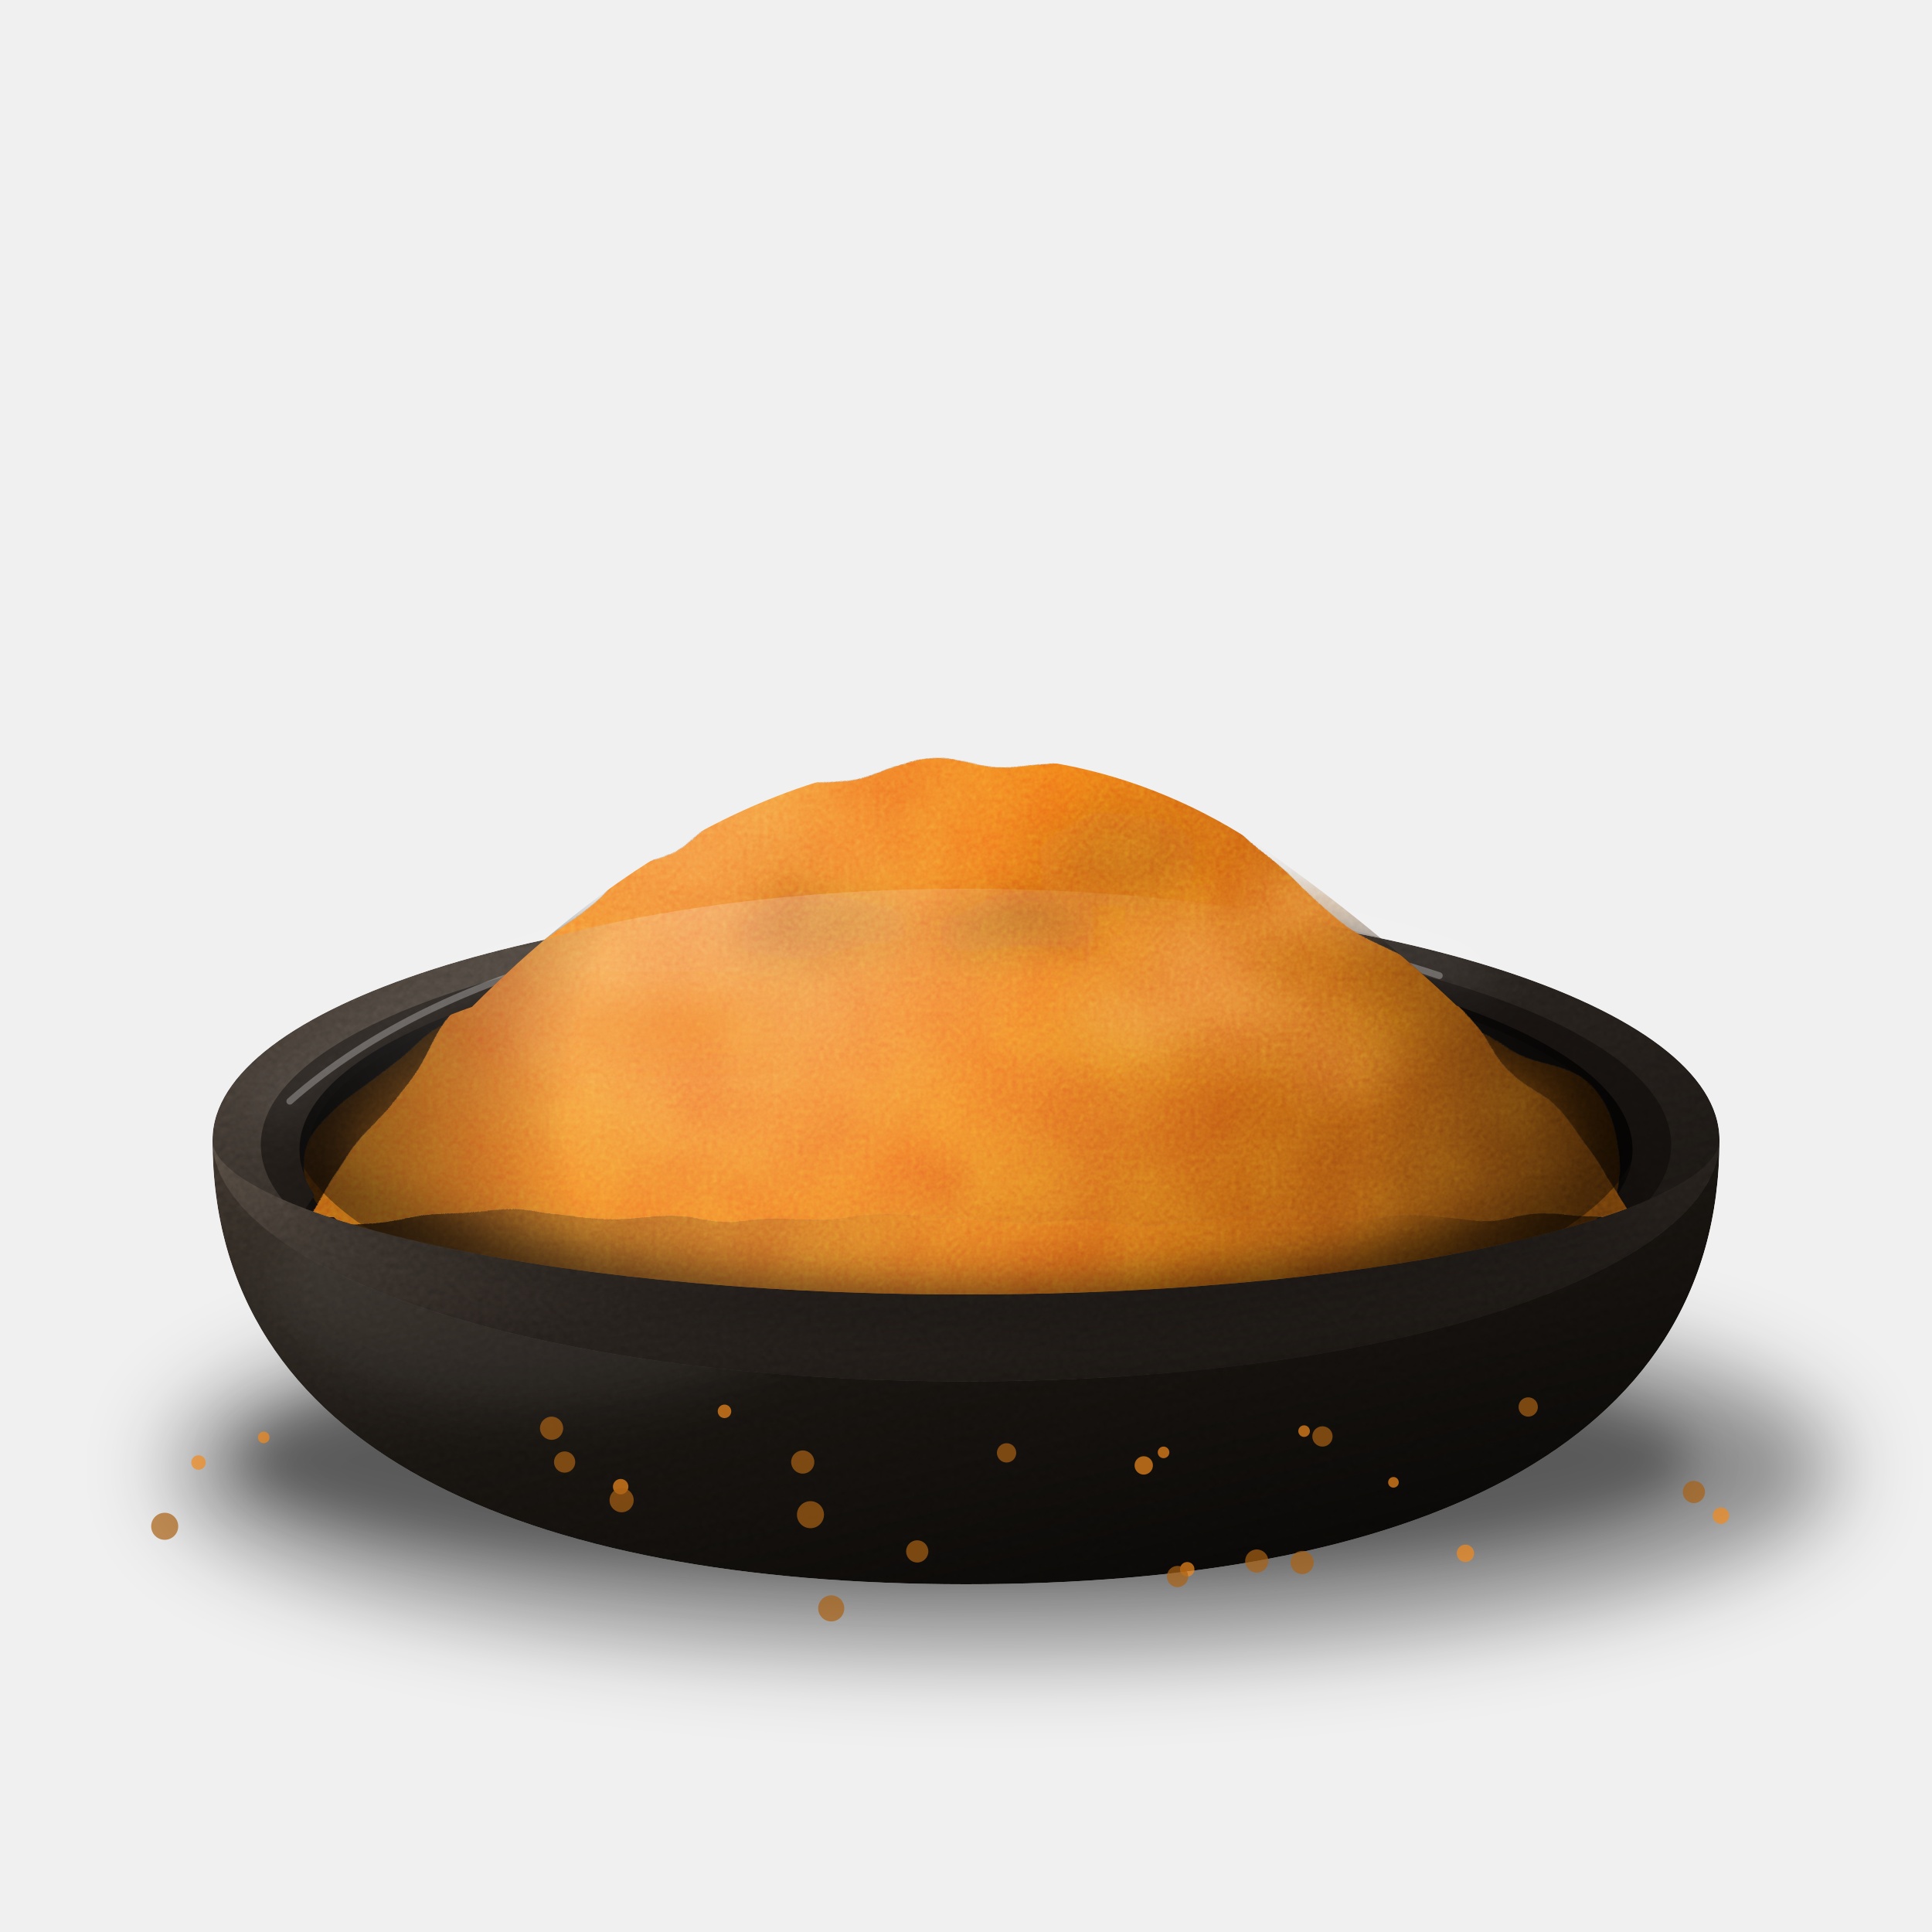
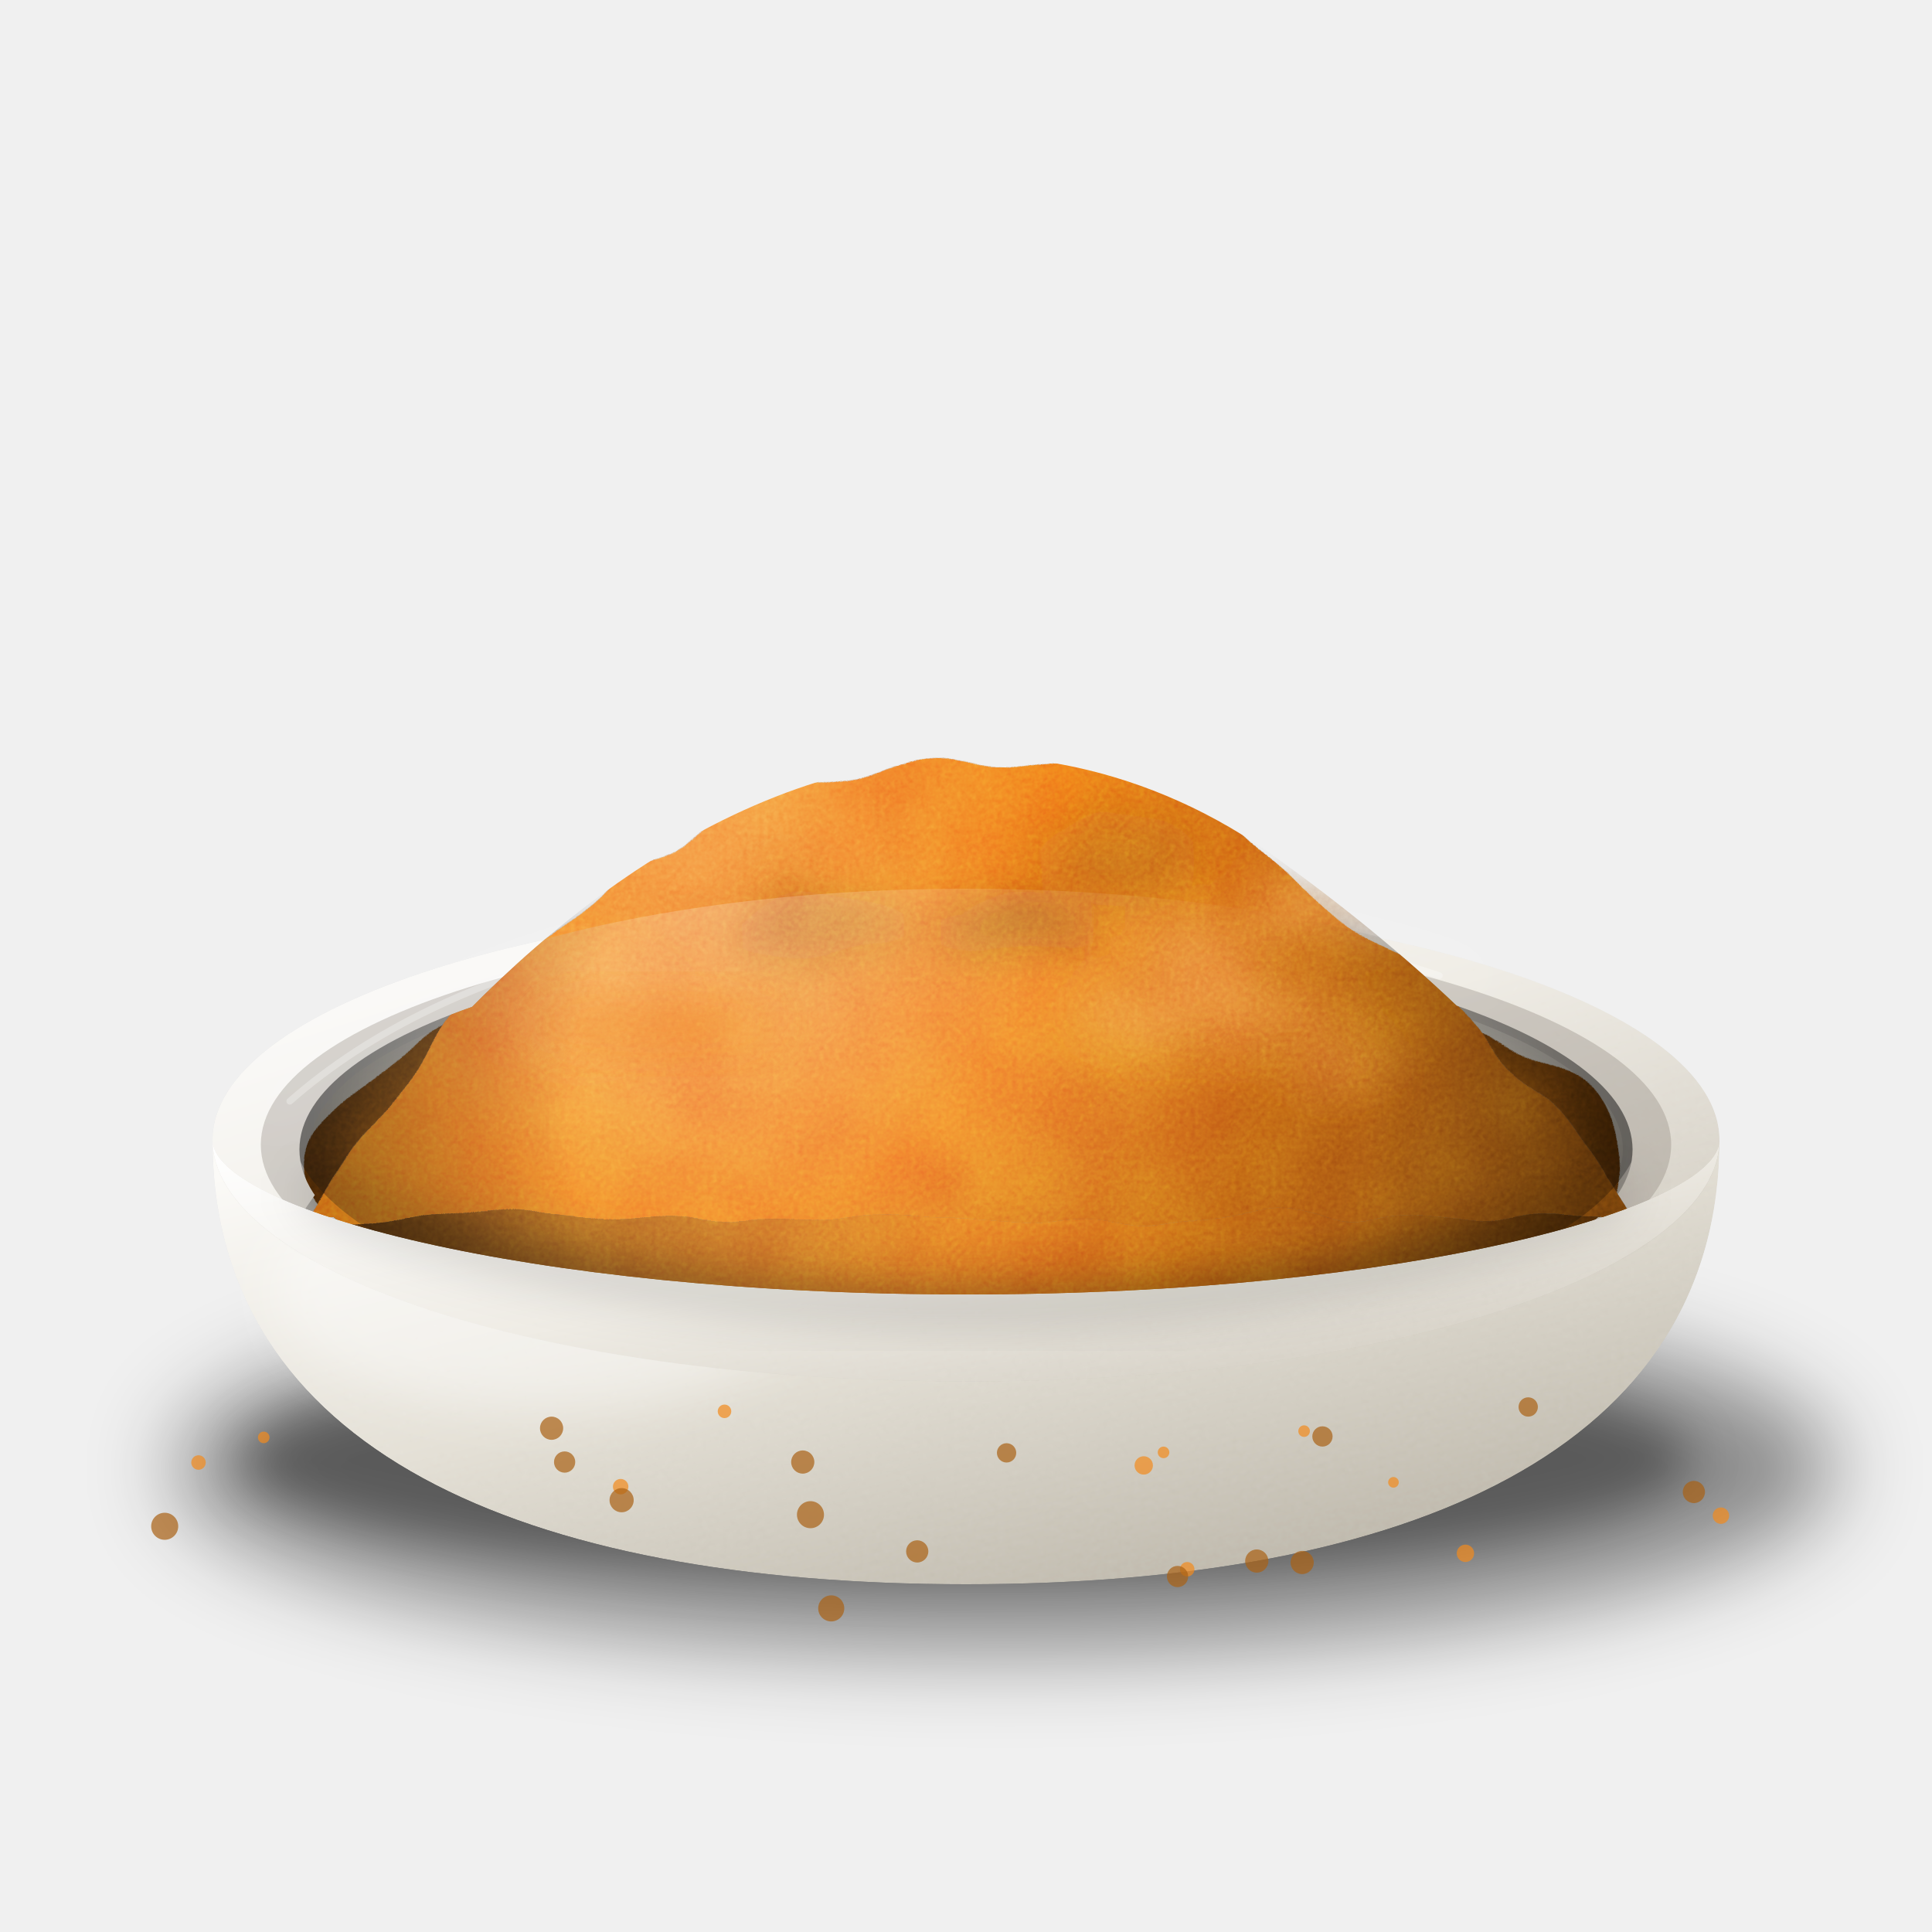
<svg xmlns="http://www.w3.org/2000/svg" viewBox="0 0 400 400" class="" role="presentation" aria-hidden="true" data-bowl="sea-buckthorn-powder">
  <defs>
    <filter id="b-sea-buckthorn-powder-soft" x="-20%" y="-40%" width="140%" height="180%">
      <feGaussianBlur stdDeviation="5" />
    </filter>
    <filter id="b-sea-buckthorn-powder-ground" x="-20%" y="-50%" width="140%" height="200%">
      <feGaussianBlur stdDeviation="9" />
    </filter>
    <filter id="b-sea-buckthorn-powder-stone" x="0" y="0" width="100%" height="100%" color-interpolation-filters="sRGB">
      <feTurbulence type="fractalNoise" baseFrequency="0.75" numOctaves="2" seed="3033" result="n" />
-       <feColorMatrix in="n" type="matrix" values="0.33 0.33 0.33 0 0  0.33 0.33 0.33 0 0  0.33 0.33 0.33 0 0  0 0 0 0 0.2" result="g" />
+       <feColorMatrix in="n" type="matrix" values="0.33 0.33 0.33 0 0  0.33 0.33 0.33 0 0  0.33 0.33 0.33 0 0  0 0 0 0 0.07" result="g" />
      <feBlend in="g" in2="SourceGraphic" mode="overlay" result="b" />
      <feComposite in="b" in2="SourceGraphic" operator="in" />
    </filter>
    <linearGradient id="b-sea-buckthorn-powder-body" x1="0.1" y1="0" x2="0.9" y2="1">
-       <stop offset="0" stop-color="#3d352e" />
-       <stop offset="0.45" stop-color="#1a1612" />
-       <stop offset="1" stop-color="#070605" />
+       <stop offset="0" stop-color="#fbfaf7" />
+       <stop offset="0.45" stop-color="#e4e0d6" />
+       <stop offset="1" stop-color="#b6b0a3" />
    </linearGradient>
    <linearGradient id="b-sea-buckthorn-powder-rim" x1="0" y1="0" x2="1" y2="1">
-       <stop offset="0" stop-color="#5a5047" />
-       <stop offset="0.5" stop-color="#2a2420" />
-       <stop offset="1" stop-color="#14110e" />
+       <stop offset="0" stop-color="#ffffff" />
+       <stop offset="0.5" stop-color="#efece5" />
+       <stop offset="1" stop-color="#cbc5b9" />
    </linearGradient>
    <linearGradient id="b-sea-buckthorn-powder-wall" x1="0" y1="0" x2="0" y2="1">
-       <stop offset="0" stop-color="#2e2823" />
-       <stop offset="0.55" stop-color="#100d0b" />
-       <stop offset="1" stop-color="#070605" />
+       <stop offset="0" stop-color="#ebe7de" />
+       <stop offset="0.55" stop-color="#cdc7bb" />
+       <stop offset="1" stop-color="#b0a99c" />
    </linearGradient>
  </defs>
  <ellipse cx="208" cy="304" rx="172" ry="38" fill="#000" opacity="0.42" filter="url(#b-sea-buckthorn-powder-ground)" />
  <ellipse cx="200" cy="302" rx="150" ry="24" fill="#000" opacity="0.35" filter="url(#b-sea-buckthorn-powder-soft)" />
  <path d="M 44 236 C 44 300, 108 328, 200 328 C 292 328, 356 300, 356 236 Z" fill="url(#b-sea-buckthorn-powder-body)" filter="url(#b-sea-buckthorn-powder-stone)" />
-   <ellipse cx="112" cy="266" rx="56" ry="26" fill="#fff" opacity="0.06" filter="url(#b-sea-buckthorn-powder-soft)" />
+   <ellipse cx="112" cy="266" rx="56" ry="26" fill="#fff" opacity="0.4" filter="url(#b-sea-buckthorn-powder-soft)" />
  <ellipse cx="200" cy="236" rx="156" ry="50" fill="url(#b-sea-buckthorn-powder-rim)" filter="url(#b-sea-buckthorn-powder-stone)" />
-   <ellipse cx="200" cy="237" rx="146" ry="46" fill="#0c0a08" opacity="0.55" />
+   <ellipse cx="200" cy="237" rx="146" ry="46" fill="#8c857a" opacity="0.35" />
  <ellipse cx="200" cy="238" rx="136" ry="42" fill="url(#b-sea-buckthorn-powder-wall)" />
  <path d="M 56 230 C 90 198, 146 186, 200 186 C 236 186, 274 191, 306 202" fill="none" stroke="#fff" stroke-opacity="0.16" stroke-width="5" stroke-linecap="round" filter="url(#b-sea-buckthorn-powder-soft)" />
  <path d="M 60 228 C 94 198, 148 188, 200 188 C 234 188, 268 192, 298 202" fill="none" stroke="#fff" stroke-opacity="0.28" stroke-width="1.4" stroke-linecap="round" />
  <g>
    <defs>
      <radialGradient id="b-sea-buckthorn-powder-dome" gradientUnits="userSpaceOnUse" cx="152" cy="180" r="215" fx="140" fy="170">
        <stop offset="0" stop-color="#f5a44e" />
        <stop offset="0.36" stop-color="#f28a1c" />
        <stop offset="0.78" stop-color="#a96114" />
        <stop offset="1" stop-color="#6c3a08" />
      </radialGradient>
      <radialGradient id="b-sea-buckthorn-powder-bed" gradientUnits="userSpaceOnUse" cx="200" cy="238" r="140">
        <stop offset="0" stop-color="#f28a1c" />
        <stop offset="0.72" stop-color="#a96114" />
        <stop offset="1" stop-color="#6c3a08" />
      </radialGradient>
      <clipPath id="b-sea-buckthorn-powder-cavclip">
        <ellipse cx="200" cy="238" rx="138" ry="44" />
        <path d="M 62 252 C 88 214, 128 172, 176 160 C 204 152, 236 158, 262 176 C 296 200, 322 226, 338 252 Z" />
      </clipPath>
      <filter id="b-sea-buckthorn-powder-surf" x="-8%" y="-14%" width="116%" height="128%" color-interpolation-filters="sRGB">
        <feTurbulence type="fractalNoise" baseFrequency="0.035" numOctaves="2" seed="3024" result="warp" />
        <feDisplacementMap in="SourceGraphic" in2="warp" scale="9" xChannelSelector="R" yChannelSelector="G" result="shape" />
        <feTurbulence type="fractalNoise" baseFrequency="0.95" numOctaves="2" seed="3025" result="fine" />
        <feColorMatrix in="fine" type="matrix" values="0.33 0.33 0.33 0 0  0.33 0.33 0.33 0 0  0.33 0.33 0.33 0 0  0 0 0 0 0.26" result="fineG" />
        <feTurbulence type="fractalNoise" baseFrequency="0.045" numOctaves="3" seed="3026" result="mottle" />
        <feColorMatrix in="mottle" type="matrix" values="0.33 0.33 0.33 0 0  0.33 0.33 0.33 0 0  0.33 0.33 0.33 0 0  0 0 0 0 0.32" result="mottleG" />
        <feBlend in="fineG" in2="shape" mode="overlay" result="s1" />
        <feBlend in="mottleG" in2="s1" mode="overlay" result="s2" />
        <feComposite in="s2" in2="shape" operator="in" />
      </filter>
    </defs>
    <g clip-path="url(#b-sea-buckthorn-powder-cavclip)">
      <g filter="url(#b-sea-buckthorn-powder-surf)">
        <ellipse cx="200" cy="240" rx="136" ry="42" fill="url(#b-sea-buckthorn-powder-bed)" />
      </g>
-       <ellipse cx="200" cy="236" rx="136" ry="42" fill="none" stroke="#000" stroke-width="18" opacity="0.55" filter="url(#b-sea-buckthorn-powder-soft)" />
+       <ellipse cx="200" cy="236" rx="136" ry="42" fill="none" stroke="#000" stroke-width="18" opacity="0.3" filter="url(#b-sea-buckthorn-powder-soft)" />
      <g filter="url(#b-sea-buckthorn-powder-surf)">
        <path d="M 62 252 C 88 214, 128 172, 176 160 C 204 152, 236 158, 262 176 C 296 200, 322 226, 338 252 Z" fill="url(#b-sea-buckthorn-powder-dome)" />
        <g filter="url(#b-sea-buckthorn-powder-soft)">
          <ellipse cx="263.6" cy="208.4" rx="14.8" ry="5.5" fill="#f5a44e" opacity="0.5" />
          <ellipse cx="277.1" cy="186.0" rx="19.4" ry="8.3" fill="#f5a44e" opacity="0.5" />
          <ellipse cx="230.7" cy="177.5" rx="15.8" ry="8.6" fill="#a96114" opacity="0.42" />
          <ellipse cx="267.0" cy="187.7" rx="7.0" ry="3.2" fill="#f5a44e" opacity="0.5" />
          <ellipse cx="121.1" cy="207.9" rx="19.5" ry="8.1" fill="#f5a44e" opacity="0.5" />
          <ellipse cx="211.4" cy="191.0" rx="12.5" ry="7.2" fill="#a96114" opacity="0.42" />
          <ellipse cx="242.5" cy="210.4" rx="19.3" ry="7.1" fill="#f5a44e" opacity="0.5" />
          <ellipse cx="210.5" cy="192.8" rx="17.5" ry="5.1" fill="#a96114" opacity="0.42" />
          <ellipse cx="275.6" cy="220.1" rx="10.3" ry="4.0" fill="#f5a44e" opacity="0.5" />
          <ellipse cx="249.0" cy="197.5" rx="11.6" ry="7.5" fill="#f5a44e" opacity="0.5" />
          <ellipse cx="169.6" cy="191.9" rx="18.6" ry="6.2" fill="#a96114" opacity="0.42" />
        </g>
      </g>
    </g>
    <defs>
      <radialGradient id="b-sea-buckthorn-powder-sheen" gradientUnits="userSpaceOnUse" cx="150" cy="186" r="120">
        <stop offset="0" stop-color="#fff" stop-opacity="0.22" />
        <stop offset="1" stop-color="#fff" stop-opacity="0" />
      </radialGradient>
      <radialGradient id="b-sea-buckthorn-powder-vig" gradientUnits="userSpaceOnUse" cx="200" cy="232" r="150">
        <stop offset="0.55" stop-color="#000" stop-opacity="0" />
-         <stop offset="1" stop-color="#000" stop-opacity="0.55" />
+         <stop offset="1" stop-color="#000" stop-opacity="0.35" />
      </radialGradient>
    </defs>
    <g clip-path="url(#b-sea-buckthorn-powder-cavclip)">
      <ellipse cx="200" cy="232" rx="140" ry="48" fill="url(#b-sea-buckthorn-powder-sheen)" />
      <ellipse cx="200" cy="232" rx="140" ry="48" fill="url(#b-sea-buckthorn-powder-vig)" />
    </g>
    <circle cx="172.1" cy="333.0" r="2.7" fill="#a96114" opacity="0.7" />
    <circle cx="41.1" cy="302.8" r="1.5" fill="#f28a1c" opacity="0.7" />
    <circle cx="316.4" cy="291.3" r="2.0" fill="#a96114" opacity="0.7" />
    <circle cx="350.7" cy="308.9" r="2.3" fill="#a96114" opacity="0.7" />
    <circle cx="269.6" cy="323.5" r="2.4" fill="#a96114" opacity="0.7" />
    <circle cx="288.5" cy="306.9" r="1.1" fill="#f28a1c" opacity="0.7" />
    <circle cx="273.8" cy="297.4" r="2.1" fill="#a96114" opacity="0.7" />
    <circle cx="245.8" cy="324.9" r="1.5" fill="#f28a1c" opacity="0.7" />
    <circle cx="356.3" cy="313.8" r="1.7" fill="#f28a1c" opacity="0.7" />
    <circle cx="303.4" cy="321.6" r="1.8" fill="#f28a1c" opacity="0.7" />
    <circle cx="128.5" cy="307.8" r="1.6" fill="#f28a1c" opacity="0.7" />
    <circle cx="240.9" cy="300.7" r="1.2" fill="#f28a1c" opacity="0.7" />
    <circle cx="116.9" cy="302.7" r="2.2" fill="#a96114" opacity="0.7" />
    <circle cx="243.8" cy="326.4" r="2.2" fill="#a96114" opacity="0.7" />
    <circle cx="54.6" cy="297.6" r="1.2" fill="#f28a1c" opacity="0.7" />
    <circle cx="236.8" cy="303.4" r="1.9" fill="#f28a1c" opacity="0.7" />
    <circle cx="128.7" cy="310.6" r="2.5" fill="#a96114" opacity="0.7" />
    <circle cx="167.8" cy="313.6" r="2.8" fill="#a96114" opacity="0.7" />
    <circle cx="114.2" cy="295.7" r="2.4" fill="#a96114" opacity="0.7" />
    <circle cx="208.4" cy="300.8" r="2.0" fill="#a96114" opacity="0.7" />
    <circle cx="150.0" cy="292.2" r="1.4" fill="#f28a1c" opacity="0.7" />
    <circle cx="166.2" cy="302.7" r="2.4" fill="#a96114" opacity="0.7" />
    <circle cx="189.9" cy="321.2" r="2.3" fill="#a96114" opacity="0.7" />
    <circle cx="260.2" cy="323.2" r="2.4" fill="#a96114" opacity="0.7" />
    <circle cx="34.1" cy="316.0" r="2.8" fill="#a96114" opacity="0.7" />
    <circle cx="270.0" cy="296.3" r="1.2" fill="#f28a1c" opacity="0.7" />
    <ellipse cx="136" cy="212" rx="26" ry="6" fill="#f28a1c" opacity="0.35" filter="url(#b-sea-buckthorn-powder-soft)" />
  </g>
  <path d="M 44 236 C 44 262, 108 286, 200 286 C 292 286, 356 262, 356 236 C 356 250, 292 268, 200 268 C 108 268, 44 250, 44 236 Z" fill="url(#b-sea-buckthorn-powder-rim)" filter="url(#b-sea-buckthorn-powder-stone)" />
-   <path d="M 64 246 C 100 262, 150 270, 200 270 C 250 270, 300 262, 336 246" fill="none" stroke="#000" stroke-opacity="0.35" stroke-width="6" filter="url(#b-sea-buckthorn-powder-soft)" />
+   <path d="M 64 246 C 100 262, 150 270, 200 270 C 250 270, 300 262, 336 246" fill="none" stroke="#000" stroke-opacity="0.2" stroke-width="6" filter="url(#b-sea-buckthorn-powder-soft)" />
</svg>
